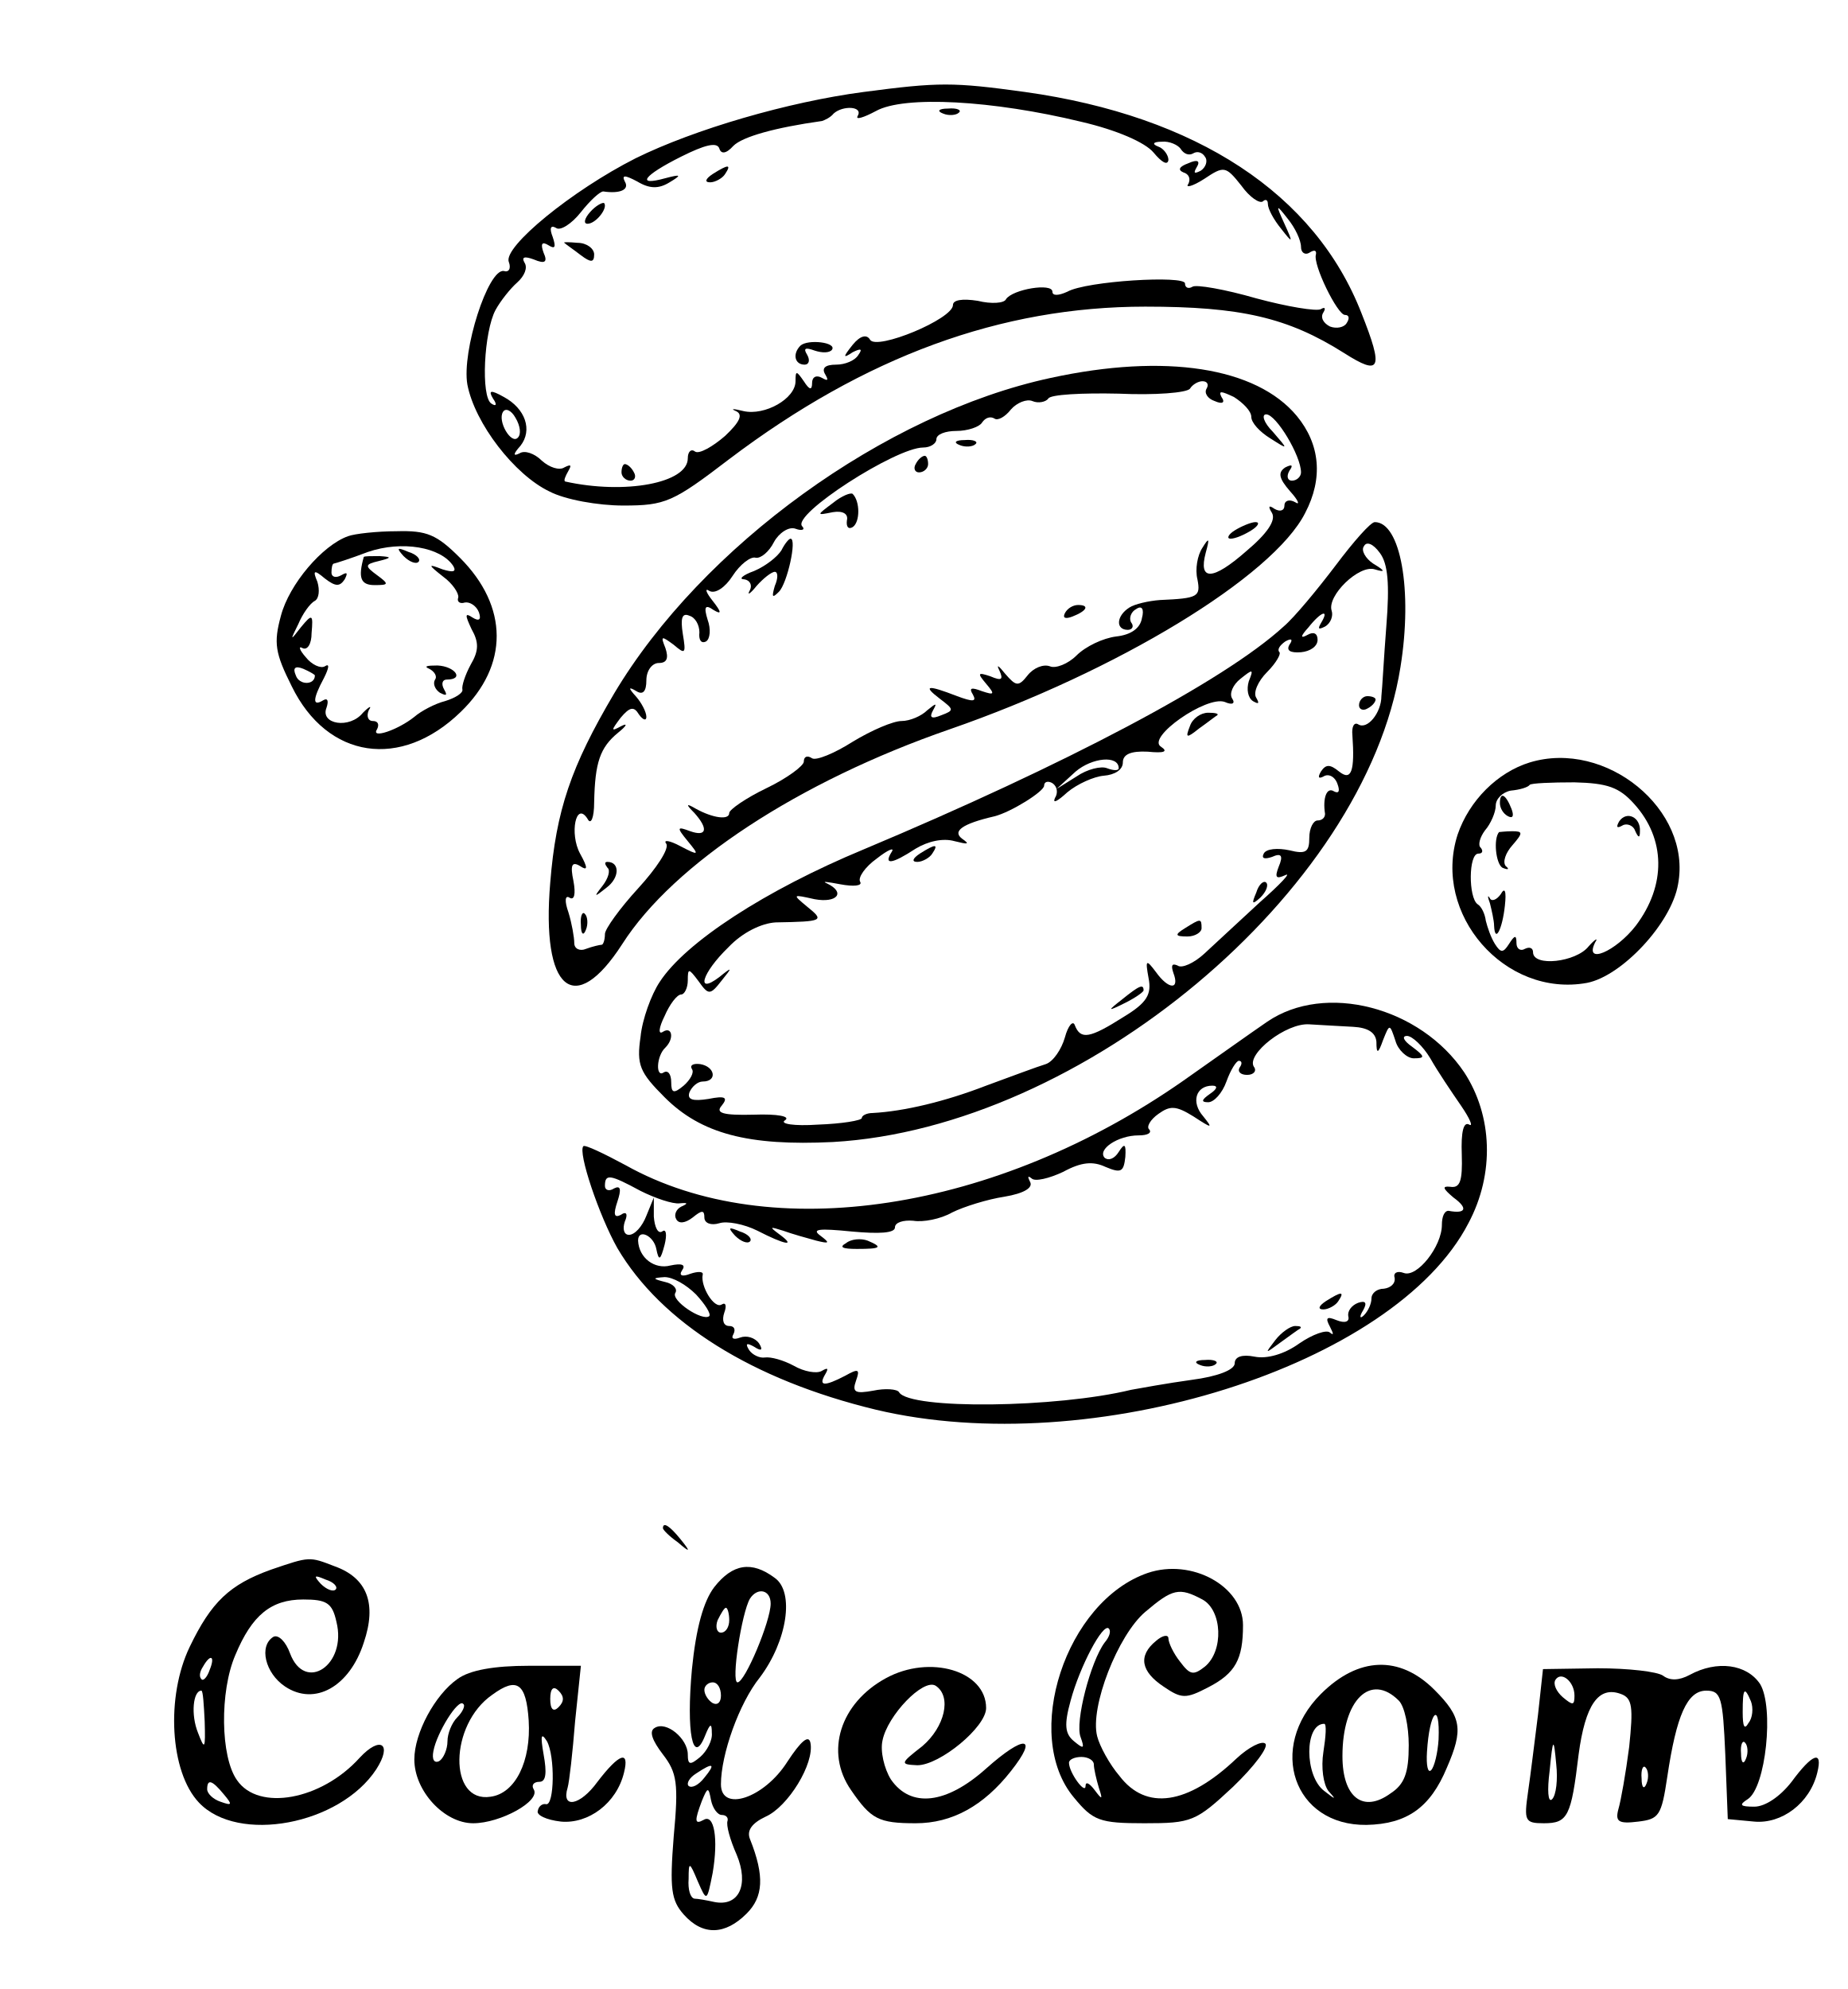
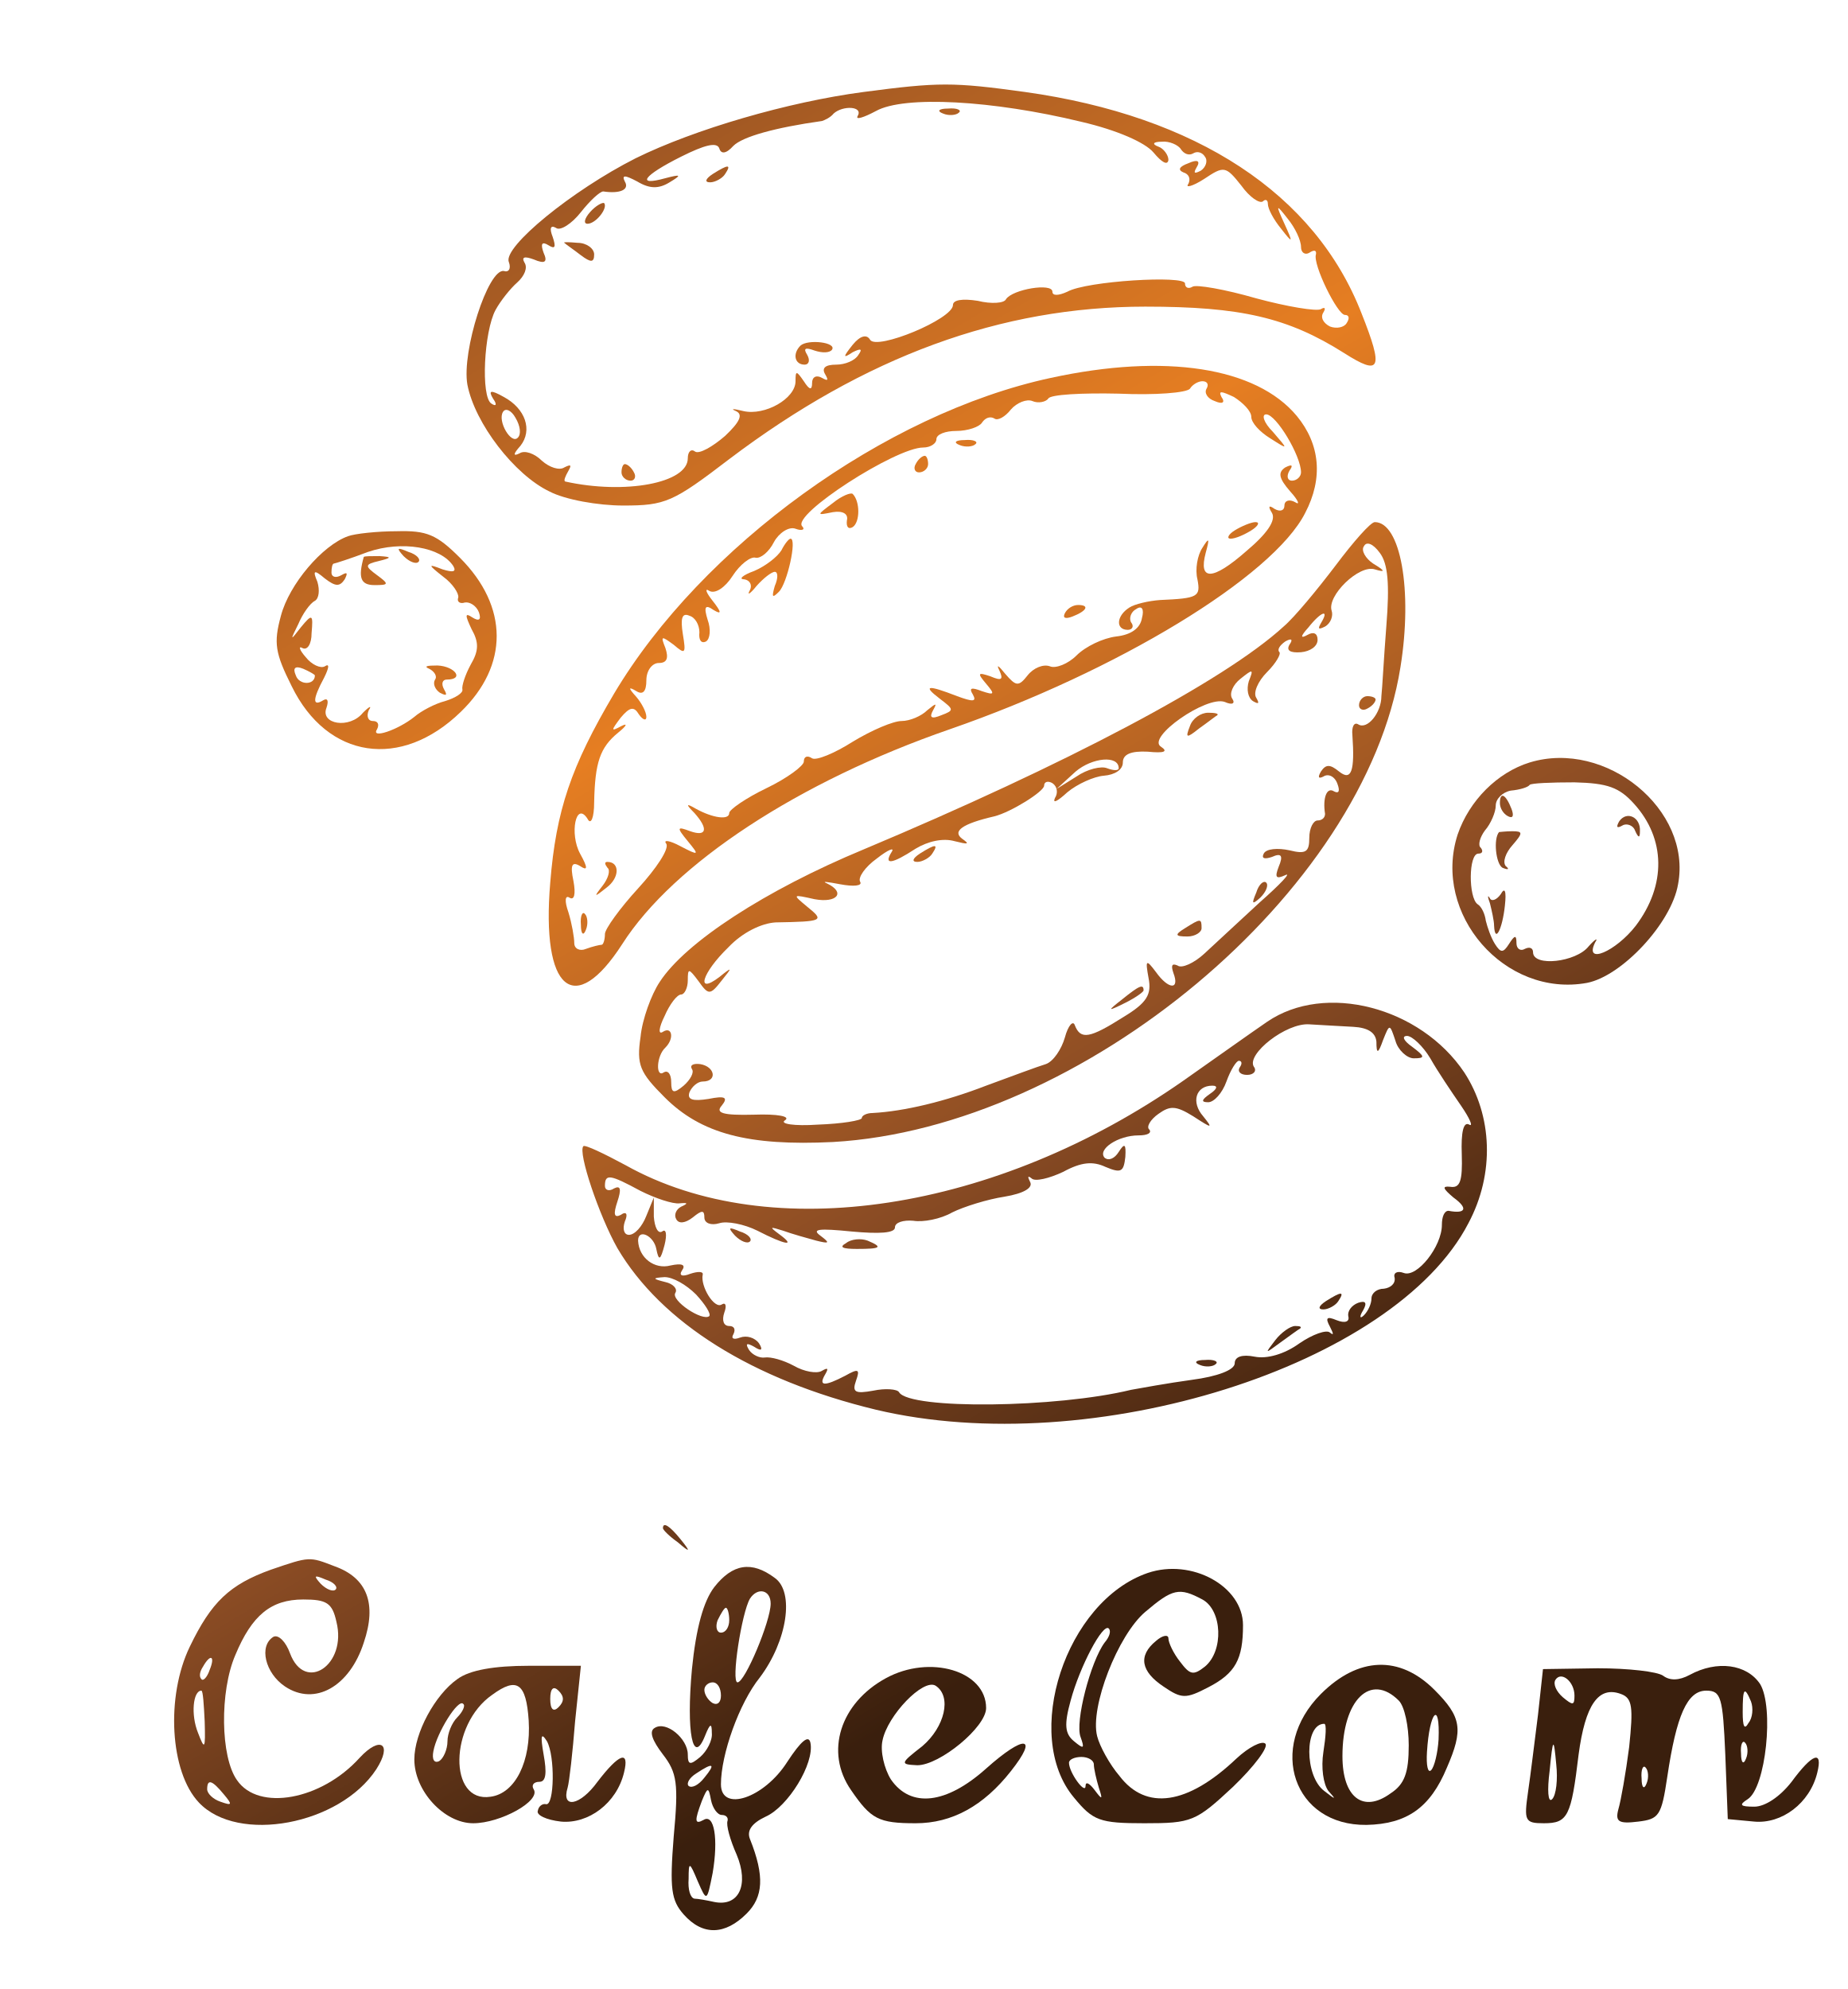
- <svg xmlns="http://www.w3.org/2000/svg" version="1.0" width="223pt" height="240pt" viewBox="0 0 223 240" preserveAspectRatio="xMidYMid meet">
-   <g transform="translate(0,240) scale(0.1,-0.1)" fill="#000000" stroke="none">
+ <svg xmlns="http://www.w3.org/2000/svg" width="223pt" height="240pt" viewBox="0 0 223 240" preserveAspectRatio="xMidYMid meet">
+   <defs>
+     <linearGradient id="cafecomBrandGradient" x1="450" y1="2230" x2="1760" y2="0" gradientUnits="userSpaceOnUse">
+       <stop offset="0%" stop-color="#8B4C24" />
+       <stop offset="30%" stop-color="#E67E22" />
+       <stop offset="55%" stop-color="#8B4C24" />
+       <stop offset="76%" stop-color="#3A1F0D" />
+       <stop offset="100%" stop-color="#3A1F0D" />
+     </linearGradient>
+   </defs>
+   <g transform="translate(0,240) scale(0.1,-0.1)" fill="url(#cafecomBrandGradient)" stroke="none">
    <path d="M1042 2289 c-91 -12 -204 -45 -275 -80 -77 -39 -160 -107 -153 -125 3 -8 0 -13 -6 -11 -19 3 -51 -97 -44 -137 9 -47 57 -109 99 -129 19 -10 59 -17 89 -17 51 0 60 4 128 56 164 124 328 184 502 184 115 0 172 -13 240 -56 44 -28 48 -20 21 48 -56 144 -199 238 -406 267 -87 12 -104 12 -195 0z m263 -36 c43 -10 77 -25 87 -37 10 -12 17 -16 18 -9 0 6 -6 14 -12 16 -8 3 -7 6 4 6 9 1 20 -4 23 -9 4 -6 10 -8 15 -5 5 3 11 1 14 -4 4 -5 1 -13 -5 -17 -8 -4 -9 -3 -5 4 5 8 1 10 -10 5 -11 -4 -13 -8 -6 -11 7 -2 9 -8 6 -14 -4 -5 5 -3 19 6 24 16 26 16 45 -8 10 -14 22 -22 26 -19 3 3 6 2 6 -3 0 -6 7 -19 16 -30 14 -18 15 -18 4 6 -11 24 -10 24 4 6 9 -11 16 -26 16 -34 0 -7 5 -10 10 -7 6 4 9 3 8 -2 -4 -12 26 -73 35 -73 5 0 6 -4 2 -10 -3 -5 -12 -7 -20 -4 -8 4 -12 11 -8 17 3 5 2 7 -3 4 -5 -3 -41 3 -78 13 -38 11 -73 17 -77 14 -5 -3 -9 -1 -9 4 0 10 -119 3 -142 -10 -11 -5 -18 -5 -18 0 0 11 -48 3 -56 -9 -2 -5 -18 -6 -34 -2 -19 3 -30 1 -30 -5 0 -17 -92 -55 -100 -42 -4 7 -12 5 -21 -6 -12 -15 -12 -17 0 -9 10 5 12 4 7 -3 -4 -7 -16 -12 -27 -12 -13 0 -18 -4 -13 -12 4 -7 3 -8 -4 -4 -7 4 -12 1 -12 -6 0 -9 -3 -9 -10 2 -9 13 -10 13 -10 0 0 -21 -37 -42 -63 -36 -12 3 -16 3 -9 0 9 -4 5 -13 -13 -30 -15 -13 -31 -22 -36 -19 -5 4 -9 0 -9 -8 0 -30 -76 -44 -148 -28 -2 1 0 6 4 13 4 7 3 8 -5 4 -6 -4 -18 0 -27 8 -9 9 -21 13 -27 9 -8 -4 -8 -1 1 9 15 19 6 45 -20 59 -16 9 -19 8 -13 -2 5 -7 4 -10 -2 -6 -13 8 -9 87 5 113 6 11 18 26 26 33 9 8 13 18 9 24 -4 7 0 8 11 4 14 -6 17 -3 12 8 -4 11 -2 14 6 9 8 -5 9 -2 5 10 -4 10 -3 15 4 11 5 -4 19 5 30 19 11 14 23 25 27 25 20 -3 32 2 26 12 -4 8 0 8 15 0 15 -9 26 -9 39 -1 15 9 14 10 -5 5 -36 -10 -27 3 19 26 28 14 43 18 46 10 2 -7 8 -7 17 3 11 11 50 22 107 30 3 1 10 4 14 9 11 10 36 9 29 -3 -3 -5 7 -2 22 6 34 19 141 13 248 -13z m-680 -381 c-8 -9 -25 20 -18 31 3 5 10 2 15 -7 6 -10 7 -20 3 -24z" />
    <path d="M1138 2263 c7 -3 16 -2 19 1 4 3 -2 6 -13 5 -11 0 -14 -3 -6 -6z" />
    <path d="M860 2190 c-9 -6 -10 -10 -3 -10 6 0 15 5 18 10 8 12 4 12 -15 0z" />
    <path d="M712 2144 c-7 -8 -8 -14 -3 -14 10 0 25 19 20 25 -2 1 -10 -3 -17 -11z" />
    <path d="M681 2107 c2 -2 11 -8 20 -15 12 -9 16 -9 16 1 0 7 -9 14 -20 14 -11 1 -18 1 -16 0z" />
    <path d="M966 1983 c-10 -10 -7 -23 5 -23 5 0 7 5 3 12 -5 8 -2 9 9 5 9 -3 18 -3 21 1 6 9 -29 13 -38 5z" />
    <path d="M750 1830 c0 -5 5 -10 11 -10 5 0 7 5 4 10 -3 6 -8 10 -11 10 -2 0 -4 -4 -4 -10z" />
    <path d="M1268 1944 c-200 -43 -421 -203 -527 -381 -52 -88 -70 -141 -77 -228 -11 -130 29 -164 87 -74 62 97 213 196 395 259 202 70 390 184 429 261 22 42 18 83 -10 117 -49 59 -159 76 -297 46z m188 -13 c-3 -5 1 -12 10 -15 9 -4 13 -2 8 5 -4 8 0 7 15 0 11 -7 21 -17 21 -24 0 -7 10 -18 23 -26 22 -14 22 -14 3 8 -11 11 -14 21 -8 21 12 0 42 -50 42 -70 0 -5 -5 -10 -11 -10 -5 0 -7 5 -3 12 5 7 3 8 -5 4 -9 -6 -8 -13 6 -29 10 -11 12 -17 6 -13 -7 4 -13 2 -13 -4 0 -6 -5 -8 -12 -4 -7 5 -8 3 -3 -5 5 -9 -6 -25 -31 -46 -41 -36 -58 -36 -49 -2 5 18 4 19 -4 6 -6 -9 -9 -26 -6 -38 4 -21 1 -23 -45 -25 -14 -1 -31 -5 -37 -9 -16 -10 -17 -27 -2 -27 5 0 8 4 4 9 -3 5 0 13 6 16 7 5 10 0 7 -11 -2 -12 -13 -20 -31 -22 -16 -2 -37 -12 -48 -23 -10 -10 -25 -16 -32 -13 -8 3 -20 -2 -27 -11 -11 -14 -14 -13 -27 2 -8 10 -11 12 -7 4 5 -11 3 -13 -11 -7 -15 5 -16 4 -5 -9 11 -13 10 -14 -5 -9 -13 5 -16 4 -11 -4 5 -9 0 -9 -19 -2 -36 14 -42 13 -21 -3 17 -13 18 -14 2 -20 -12 -5 -15 -3 -10 6 5 9 4 9 -7 0 -7 -7 -21 -13 -31 -13 -10 0 -36 -11 -59 -25 -22 -14 -44 -23 -49 -20 -6 4 -10 2 -10 -4 0 -5 -20 -20 -45 -32 -25 -12 -45 -26 -45 -30 0 -9 -20 -6 -40 5 -12 7 -13 6 -2 -5 17 -19 15 -29 -5 -22 -16 6 -17 5 -3 -12 14 -17 14 -18 -9 -6 -13 7 -21 8 -17 3 4 -6 -12 -30 -34 -54 -22 -24 -40 -49 -40 -55 0 -7 -2 -13 -4 -13 -2 0 -11 -2 -19 -5 -7 -3 -14 0 -14 7 0 7 -3 24 -7 37 -5 14 -4 21 1 18 6 -4 8 4 5 20 -4 19 -2 24 8 18 9 -6 10 -3 0 15 -13 24 -5 64 9 42 4 -8 8 1 8 20 1 48 7 66 29 84 10 8 12 12 4 8 -13 -7 -13 -6 -1 10 11 13 16 14 22 4 5 -7 9 -8 9 -3 0 6 -6 17 -12 24 -10 11 -10 13 0 7 8 -5 12 0 12 13 0 12 7 21 15 21 10 0 12 6 8 18 -6 15 -5 15 10 4 14 -12 15 -11 11 13 -3 19 -1 26 8 22 7 -2 12 -11 12 -20 -1 -9 2 -14 8 -11 5 3 6 15 2 26 -5 16 -3 19 7 12 10 -6 10 -3 -1 11 -8 10 -10 16 -4 12 7 -4 19 4 28 18 9 14 22 24 28 22 6 -1 16 7 22 19 6 11 18 19 26 16 8 -3 12 -1 8 3 -13 14 113 95 146 95 9 0 16 5 16 10 0 6 11 10 24 10 14 0 28 5 31 10 4 6 10 8 15 5 4 -3 13 2 20 11 7 8 19 13 26 10 7 -3 16 -1 19 3 2 5 41 7 85 6 44 -2 82 1 86 6 3 5 10 9 15 9 6 0 8 -4 5 -9z" />
    <path d="M1158 1863 c7 -3 16 -2 19 1 4 3 -2 6 -13 5 -11 0 -14 -3 -6 -6z" />
    <path d="M1105 1840 c-3 -5 -1 -10 4 -10 6 0 11 5 11 10 0 6 -2 10 -4 10 -3 0 -8 -4 -11 -10z" />
    <path d="M1005 1793 c-20 -15 -20 -15 0 -11 12 2 19 -2 17 -10 -1 -8 2 -11 7 -8 9 6 9 31 0 40 -2 2 -13 -2 -24 -11z" />
    <path d="M1490 1760 c-8 -5 -10 -10 -5 -10 6 0 17 5 25 10 8 5 11 10 5 10 -5 0 -17 -5 -25 -10z" />
    <path d="M943 1736 c-5 -8 -19 -19 -33 -25 -14 -5 -19 -10 -12 -10 7 -1 10 -7 7 -13 -4 -7 0 -5 8 5 8 9 18 17 22 17 4 0 4 -8 0 -17 -4 -14 -3 -15 5 -7 10 10 22 64 14 64 -2 0 -7 -6 -11 -14z" />
    <path d="M1285 1660 c-3 -6 1 -7 9 -4 18 7 21 14 7 14 -6 0 -13 -4 -16 -10z" />
    <path d="M733 1353 c4 -3 1 -13 -6 -22 -11 -14 -10 -14 5 -2 16 12 16 31 1 31 -4 0 -3 -3 0 -7z" />
    <path d="M701 1284 c0 -11 3 -14 6 -6 3 7 2 16 -1 19 -3 4 -6 -2 -5 -13z" />
    <path d="M1612 1718 c-22 -29 -50 -63 -63 -74 -72 -66 -264 -167 -507 -269 -118 -49 -215 -112 -246 -160 -10 -15 -21 -45 -23 -66 -5 -34 -1 -43 29 -73 44 -44 101 -59 203 -54 301 17 642 302 685 573 15 93 0 175 -31 175 -5 0 -26 -24 -47 -52z m61 -73 c-3 -38 -5 -77 -6 -85 0 -20 -17 -41 -28 -34 -5 3 -8 -3 -7 -13 3 -43 -1 -56 -16 -44 -11 9 -16 9 -22 0 -4 -7 -3 -9 3 -6 6 4 14 0 17 -9 3 -8 2 -12 -4 -9 -9 6 -14 -8 -11 -27 0 -5 -4 -8 -9 -8 -5 0 -10 -9 -10 -21 0 -17 -4 -20 -24 -15 -14 3 -28 2 -31 -4 -3 -6 1 -7 10 -4 11 5 14 2 8 -12 -5 -13 -3 -15 8 -10 8 4 -6 -11 -31 -33 -25 -23 -55 -51 -67 -62 -12 -11 -27 -18 -32 -14 -7 3 -8 0 -5 -9 8 -21 -6 -20 -21 1 -12 16 -13 15 -9 -7 4 -20 -2 -30 -30 -47 -41 -26 -52 -28 -59 -10 -2 6 -8 0 -12 -15 -4 -14 -14 -29 -23 -32 -10 -3 -42 -15 -72 -26 -49 -19 -99 -31 -137 -33 -7 0 -13 -3 -13 -6 0 -3 -24 -7 -53 -8 -29 -2 -46 1 -40 5 8 5 -9 8 -37 7 -38 -1 -47 2 -39 11 8 10 4 12 -16 8 -19 -3 -26 -1 -23 8 3 7 10 13 16 13 18 0 15 18 -3 21 -8 1 -13 -1 -10 -6 3 -4 -2 -13 -10 -20 -12 -10 -15 -9 -15 4 0 10 -4 15 -9 12 -10 -7 -9 20 2 30 11 11 8 26 -3 19 -6 -4 -5 5 2 19 6 14 15 26 20 26 4 0 8 8 8 17 0 15 1 15 13 -1 12 -17 14 -17 28 1 13 16 13 17 -3 4 -29 -22 -21 5 11 36 17 18 40 29 57 30 58 1 59 2 38 19 -18 15 -18 15 9 9 27 -5 38 8 15 19 -7 3 0 2 16 -1 16 -3 27 -2 24 3 -3 5 6 18 20 28 14 11 22 14 18 8 -10 -16 0 -15 29 4 15 9 33 13 47 9 16 -4 19 -4 9 3 -12 9 0 18 39 27 20 5 60 30 60 37 0 5 5 6 10 3 6 -4 7 -12 3 -18 -3 -7 3 -4 15 7 12 10 32 19 44 20 13 1 23 7 23 16 0 10 10 14 30 13 20 -2 25 0 16 6 -18 11 55 62 77 54 9 -4 13 -2 9 4 -4 6 1 17 10 24 15 12 16 12 10 -3 -3 -10 -1 -20 5 -24 7 -4 8 -3 4 4 -4 6 2 20 13 31 11 11 17 22 15 24 -3 3 0 8 7 13 7 4 10 3 5 -4 -4 -7 1 -10 14 -9 11 1 20 7 20 15 0 8 -5 10 -12 6 -9 -5 -9 -2 1 9 15 19 26 23 15 5 -4 -7 -3 -8 5 -4 7 4 10 13 8 19 -6 18 33 56 52 50 13 -4 13 -2 -2 7 -9 6 -15 16 -11 21 3 6 11 3 19 -8 10 -13 12 -38 8 -88z m-323 -172 c0 -3 -6 -3 -14 0 -7 3 -24 -1 -37 -10 l-24 -15 23 21 c20 17 52 20 52 4z" />
    <path d="M1640 1549 c0 -5 5 -7 10 -4 6 3 10 8 10 11 0 2 -4 4 -10 4 -5 0 -10 -5 -10 -11z" />
    <path d="M1436 1524 c-6 -15 -4 -15 11 -3 10 7 20 15 22 16 2 2 -3 3 -11 3 -9 0 -19 -7 -22 -16z" />
    <path d="M1110 1370 c-9 -6 -10 -10 -3 -10 6 0 15 5 18 10 8 12 4 12 -15 0z" />
    <path d="M1516 1323 c-6 -14 -5 -15 5 -6 7 7 10 15 7 18 -3 3 -9 -2 -12 -12z" />
    <path d="M1430 1280 c-13 -8 -12 -10 3 -10 9 0 17 5 17 10 0 12 -1 12 -20 0z" />
    <path d="M1354 1194 c-18 -14 -18 -15 4 -4 12 6 22 13 22 15 0 8 -5 6 -26 -11z" />
    <path d="M420 1753 c-31 -11 -71 -58 -81 -96 -9 -33 -7 -45 13 -85 43 -88 132 -101 204 -31 58 56 58 127 -1 186 -28 28 -40 33 -76 32 -24 0 -51 -3 -59 -6z m127 -36 c4 -7 0 -8 -13 -4 -18 7 -18 6 1 -9 11 -8 19 -20 18 -25 -2 -5 2 -8 8 -6 6 1 14 -4 17 -12 3 -9 0 -11 -8 -6 -9 6 -9 3 -1 -14 9 -16 9 -26 -1 -43 -7 -13 -11 -26 -10 -30 1 -4 -8 -10 -21 -14 -12 -3 -29 -12 -37 -19 -20 -16 -53 -27 -45 -15 3 6 1 10 -5 10 -6 0 -8 6 -5 13 4 6 1 5 -7 -3 -16 -20 -52 -14 -44 6 3 9 1 12 -4 9 -13 -8 -13 1 1 27 6 12 7 18 1 14 -5 -3 -16 2 -23 11 -8 9 -9 14 -4 11 6 -3 11 5 11 18 2 23 1 24 -13 7 -13 -17 -13 -16 -3 4 5 12 14 25 20 28 5 3 6 13 3 23 -6 14 -4 15 9 4 13 -10 18 -10 24 -1 4 8 3 9 -4 5 -7 -4 -12 -2 -12 3 0 6 1 11 3 11 1 0 20 6 41 14 41 14 88 6 103 -17z m-167 -132 c0 -12 -19 -12 -23 0 -4 9 -1 12 9 8 7 -3 14 -7 14 -8z" />
    <path d="M487 1729 c7 -7 15 -10 18 -7 3 3 -2 9 -12 12 -14 6 -15 5 -6 -5z" />
    <path d="M439 1728 c-7 -25 -4 -34 13 -34 17 0 18 1 3 12 -15 11 -15 13 2 17 16 4 16 5 1 6 -10 0 -18 0 -19 -1z" />
    <path d="M518 1593 c6 -3 10 -9 7 -13 -3 -5 0 -12 6 -16 8 -4 9 -3 5 4 -4 7 -2 12 3 12 22 0 10 16 -11 17 -13 0 -17 -1 -10 -4z" />
    <path d="M1846 1480 c-39 -12 -73 -46 -87 -87 -31 -96 57 -197 156 -179 42 8 102 72 110 119 17 90 -87 175 -179 147z m126 -50 c38 -42 39 -98 2 -147 -24 -31 -63 -48 -49 -20 4 6 0 4 -8 -5 -15 -19 -67 -25 -67 -7 0 5 -4 7 -10 4 -5 -3 -10 0 -10 7 0 10 -2 10 -9 -1 -7 -11 -10 -11 -17 0 -5 8 -9 20 -11 28 -1 8 -5 17 -10 20 -11 8 -11 61 1 61 5 0 6 3 3 7 -4 3 -1 13 5 21 7 8 13 22 13 30 0 8 8 16 18 18 11 1 21 4 23 7 2 2 26 3 54 3 40 -1 54 -6 72 -26z" />
    <path d="M1810 1431 c0 -6 4 -13 10 -16 6 -3 7 1 4 9 -7 18 -14 21 -14 7z" />
    <path d="M1954 1409 c-4 -7 -3 -9 4 -5 5 3 13 0 15 -6 4 -9 6 -10 6 -1 1 17 -16 25 -25 12z" />
    <path d="M1809 1396 c-7 -8 -4 -38 4 -43 7 -3 9 -2 4 2 -4 5 0 16 8 25 13 15 13 17 0 17 -8 0 -15 -1 -16 -1z" />
    <path d="M1798 1310 c2 -8 5 -21 5 -27 1 -22 10 -4 13 24 2 18 0 23 -5 14 -5 -7 -11 -9 -13 -5 -3 5 -3 2 0 -6z" />
    <path d="M1529 1167 c-19 -13 -64 -45 -101 -71 -226 -158 -498 -200 -673 -102 -26 14 -49 25 -51 23 -7 -7 19 -84 41 -123 53 -90 163 -159 312 -195 261 -62 626 53 715 225 32 60 29 130 -5 182 -53 79 -168 109 -238 61z m104 -6 c18 -1 27 -7 28 -18 0 -15 2 -15 8 2 8 20 8 20 15 -1 3 -11 14 -21 22 -21 14 0 14 2 -2 14 -10 7 -13 13 -6 13 6 0 19 -12 28 -27 9 -16 26 -41 37 -57 11 -16 15 -26 10 -23 -7 4 -10 -9 -9 -36 1 -32 -2 -41 -14 -39 -10 1 -9 -2 4 -13 18 -13 15 -20 -6 -16 -5 0 -8 -7 -8 -17 0 -26 -30 -64 -46 -58 -8 3 -13 0 -11 -6 1 -7 -5 -12 -13 -13 -8 0 -15 -5 -15 -12 0 -6 -4 -15 -9 -20 -5 -5 -6 -2 -1 6 5 9 3 12 -6 9 -8 -3 -13 -10 -12 -16 2 -7 -4 -9 -14 -5 -12 5 -14 3 -8 -8 4 -8 5 -11 0 -7 -4 4 -21 -2 -37 -13 -18 -13 -39 -19 -54 -16 -15 3 -24 0 -24 -8 0 -8 -21 -16 -52 -20 -29 -4 -62 -10 -73 -12 -90 -22 -267 -24 -280 -3 -2 4 -17 5 -31 2 -22 -4 -26 -2 -21 12 5 14 3 15 -13 6 -25 -13 -33 -13 -24 2 4 7 3 8 -4 4 -6 -4 -22 -1 -34 6 -13 7 -28 11 -35 10 -6 -1 -15 3 -19 9 -5 8 -3 9 6 4 9 -6 11 -4 6 4 -5 7 -15 10 -23 7 -8 -3 -11 -1 -8 4 3 6 1 10 -5 10 -7 0 -9 7 -6 16 3 8 2 13 -3 10 -9 -6 -26 22 -23 36 1 4 -6 4 -15 1 -10 -4 -14 -2 -10 4 5 7 0 9 -14 6 -19 -5 -38 9 -39 30 0 15 19 6 22 -10 3 -15 5 -14 10 5 3 12 2 20 -3 16 -5 -3 -9 5 -10 18 l0 23 -9 -22 c-5 -13 -14 -23 -21 -23 -6 0 -8 7 -5 16 4 9 2 13 -5 8 -8 -4 -9 1 -4 16 5 15 4 20 -4 16 -6 -4 -11 -2 -11 3 0 15 6 14 43 -6 18 -9 39 -16 47 -15 10 1 11 0 2 -4 -6 -3 -9 -10 -6 -15 3 -6 11 -5 20 2 11 9 14 9 14 0 0 -7 8 -10 18 -7 9 3 30 -1 46 -9 33 -17 48 -20 26 -4 -12 9 -11 9 5 4 11 -4 29 -9 40 -12 16 -4 17 -3 5 6 -11 8 -2 9 38 5 33 -3 52 -2 52 5 0 6 10 9 22 8 12 -2 33 2 47 10 14 7 43 16 63 19 24 4 35 11 31 18 -3 6 -3 8 2 4 4 -4 21 0 38 8 22 12 36 13 51 6 19 -8 22 -6 24 12 1 16 -1 17 -8 6 -5 -8 -12 -11 -17 -7 -9 10 16 27 41 27 11 0 16 3 13 7 -4 3 1 12 11 19 14 10 21 10 42 -3 23 -15 24 -15 12 0 -15 17 -9 37 11 37 7 0 6 -4 -3 -10 -10 -7 -11 -10 -2 -10 7 0 17 11 22 25 5 14 12 25 15 25 4 0 4 -4 1 -8 -3 -5 1 -9 9 -9 8 0 12 5 8 10 -9 15 39 53 67 51 14 -1 37 -2 53 -3z m-793 -323 c11 -12 18 -23 16 -26 -8 -7 -47 19 -41 28 3 5 -3 11 -12 13 -16 4 -16 5 -1 6 10 0 26 -9 38 -21z" />
    <path d="M887 909 c7 -7 15 -10 18 -7 3 3 -2 9 -12 12 -14 6 -15 5 -6 -5z" />
    <path d="M1021 900 c-9 -5 -4 -7 13 -7 29 0 32 2 13 10 -8 3 -20 2 -26 -3z" />
    <path d="M1600 830 c-9 -6 -10 -10 -3 -10 6 0 15 5 18 10 8 12 4 12 -15 0z" />
    <path d="M1539 783 c-13 -17 -13 -17 6 -3 11 8 22 16 24 17 2 2 0 3 -6 3 -6 0 -17 -8 -24 -17z" />
    <path d="M1448 753 c7 -3 16 -2 19 1 4 3 -2 6 -13 5 -11 0 -14 -3 -6 -6z" />
    <path d="M800 556 c0 -2 8 -10 18 -17 15 -13 16 -12 3 4 -13 16 -21 21 -21 13z" />
    <path d="M327 506 c-50 -18 -72 -39 -98 -93 -29 -60 -24 -151 11 -188 47 -50 170 -27 214 40 20 31 5 41 -20 14 -46 -51 -122 -65 -148 -27 -20 28 -21 107 -2 151 20 48 43 67 82 67 28 0 35 -4 40 -27 13 -52 -38 -86 -56 -38 -5 14 -14 23 -20 20 -18 -11 -10 -44 14 -60 36 -24 78 0 95 53 16 47 4 78 -35 92 -31 12 -30 12 -77 -4z m78 -24 c-3 -3 -11 0 -18 7 -9 10 -8 11 6 5 10 -3 15 -9 12 -12z m-152 -97 c-3 -9 -8 -14 -10 -11 -3 3 -2 9 2 15 9 16 15 13 8 -4z m-6 -62 c1 -34 0 -35 -8 -14 -9 22 -6 51 4 51 2 0 3 -17 4 -37z m23 -88 c11 -13 10 -14 -4 -9 -9 3 -16 10 -16 15 0 13 6 11 20 -6z" />
    <path d="M862 485 c-13 -17 -22 -49 -27 -99 -7 -76 1 -118 16 -80 6 15 8 15 8 3 1 -9 -6 -22 -14 -29 -12 -10 -15 -10 -15 3 0 19 -26 41 -40 32 -7 -4 -3 -15 10 -32 17 -22 19 -35 13 -99 -5 -63 -3 -77 12 -94 23 -26 50 -25 76 1 20 20 22 45 4 90 -4 10 2 19 19 27 27 12 59 64 54 89 -2 10 -11 3 -28 -23 -28 -44 -80 -61 -80 -27 0 36 22 98 47 129 33 44 42 103 18 120 -28 21 -51 17 -73 -11z m68 -20 c0 -21 -31 -95 -40 -95 -8 0 5 84 15 101 9 14 25 11 25 -6z m-50 -20 c0 -8 -4 -15 -10 -15 -5 0 -7 7 -4 15 4 8 8 15 10 15 2 0 4 -7 4 -15z m-10 -91 c0 -8 -4 -12 -10 -9 -5 3 -10 10 -10 16 0 5 5 9 10 9 6 0 10 -7 10 -16z m-20 -99 c-7 -9 -15 -13 -19 -10 -3 3 1 10 9 15 21 14 24 12 10 -5z m21 -45 c5 0 8 -3 7 -7 -2 -5 3 -23 11 -41 15 -36 3 -63 -27 -57 -9 2 -20 4 -24 4 -5 1 -8 11 -7 24 0 21 1 21 11 -3 11 -25 11 -25 18 10 7 41 2 72 -11 64 -11 -6 -11 -1 -2 23 7 17 8 17 11 1 2 -10 8 -18 13 -18z" />
    <path d="M1385 502 c-99 -34 -152 -196 -89 -271 23 -28 31 -31 85 -31 57 0 62 2 107 44 26 25 43 48 39 52 -4 4 -20 -4 -35 -18 -59 -56 -109 -63 -141 -21 -12 14 -24 36 -27 48 -9 35 25 122 58 150 33 28 41 30 69 15 24 -13 26 -62 3 -81 -14 -11 -18 -10 -30 6 -8 10 -14 23 -14 28 0 5 -7 4 -15 -3 -22 -18 -18 -37 9 -55 22 -15 27 -15 54 -1 33 17 42 34 42 75 0 47 -62 81 -115 63z m-52 -84 c-17 -23 -36 -96 -29 -114 5 -14 4 -15 -8 -5 -11 9 -12 20 -4 49 11 41 39 94 46 87 3 -3 1 -10 -5 -17z m-13 -147 c0 -5 3 -18 6 -28 5 -15 4 -15 -5 -3 -6 8 -11 11 -11 5 0 -11 -20 16 -20 28 0 4 7 7 15 7 8 0 15 -4 15 -9z" />
    <path d="M552 374 c-27 -19 -52 -65 -52 -97 0 -38 36 -77 71 -77 33 0 82 27 73 41 -3 5 0 9 7 9 8 0 9 11 5 33 -4 23 -3 27 4 16 10 -18 9 -78 -1 -76 -4 1 -9 -2 -10 -8 -2 -5 10 -11 28 -13 33 -3 67 22 76 59 7 28 -6 23 -32 -11 -21 -29 -44 -33 -36 -7 2 7 6 42 9 80 l7 67 -63 0 c-41 0 -71 -5 -86 -16z m86 -50 c3 -49 -16 -88 -46 -92 -51 -8 -50 87 2 123 30 22 41 14 44 -31z m36 16 c-6 -6 -10 -3 -10 10 0 13 4 16 10 10 7 -7 7 -13 0 -20z m-122 -12 c-7 -7 -12 -20 -12 -29 0 -10 -5 -21 -10 -24 -6 -3 -9 2 -7 12 4 22 30 64 36 57 3 -2 -1 -10 -7 -16z" />
    <path d="M1069 375 c-55 -30 -74 -89 -42 -135 24 -35 33 -40 78 -40 44 0 82 21 115 63 34 43 16 44 -30 3 -48 -43 -91 -48 -115 -13 -8 13 -13 34 -10 47 6 30 49 75 64 66 20 -13 11 -50 -16 -73 -27 -21 -27 -22 -6 -23 27 0 83 46 83 69 0 45 -68 65 -121 36z" />
    <path d="M1594 356 c-65 -65 -33 -159 55 -158 49 1 77 21 97 69 20 46 18 61 -15 94 -42 42 -92 40 -137 -5z m94 -8 c7 -7 12 -31 12 -54 0 -33 -5 -47 -22 -58 -33 -24 -58 -5 -58 45 0 68 34 101 68 67z m48 -47 c-1 -16 -5 -33 -9 -37 -4 -4 -6 6 -5 22 3 49 16 63 14 15z m-139 -15 c-3 -19 0 -39 6 -47 10 -11 9 -11 -5 0 -24 18 -24 81 0 81 3 0 2 -15 -1 -34z" />
    <path d="M1856 331 c-4 -31 -9 -73 -12 -93 -5 -35 -4 -38 19 -38 29 0 33 8 42 83 8 60 24 83 51 73 14 -5 15 -16 10 -64 -4 -31 -10 -65 -13 -75 -4 -15 0 -18 24 -15 25 3 28 7 35 54 11 74 24 104 47 104 18 0 20 -8 23 -77 l3 -78 32 -3 c33 -3 67 22 76 59 7 28 -6 23 -31 -11 -14 -18 -32 -30 -45 -30 -17 0 -19 2 -8 9 22 14 32 111 15 139 -16 24 -52 29 -85 11 -13 -7 -24 -7 -32 -1 -7 5 -42 9 -79 9 l-66 -1 -6 -55z m44 23 c0 -12 -2 -12 -14 -2 -8 7 -12 16 -9 21 7 11 23 -2 23 -19z m213 -7 c3 -8 2 -20 -3 -26 -5 -9 -7 -4 -7 13 0 29 2 32 10 13z m-240 -118 c-5 -5 -6 11 -3 34 4 41 5 41 8 8 2 -18 0 -37 -5 -42z m234 49 c-3 -8 -6 -5 -6 6 -1 11 2 17 5 13 3 -3 4 -12 1 -19z m-120 -30 c-3 -8 -6 -5 -6 6 -1 11 2 17 5 13 3 -3 4 -12 1 -19z" />
  </g>
</svg>
